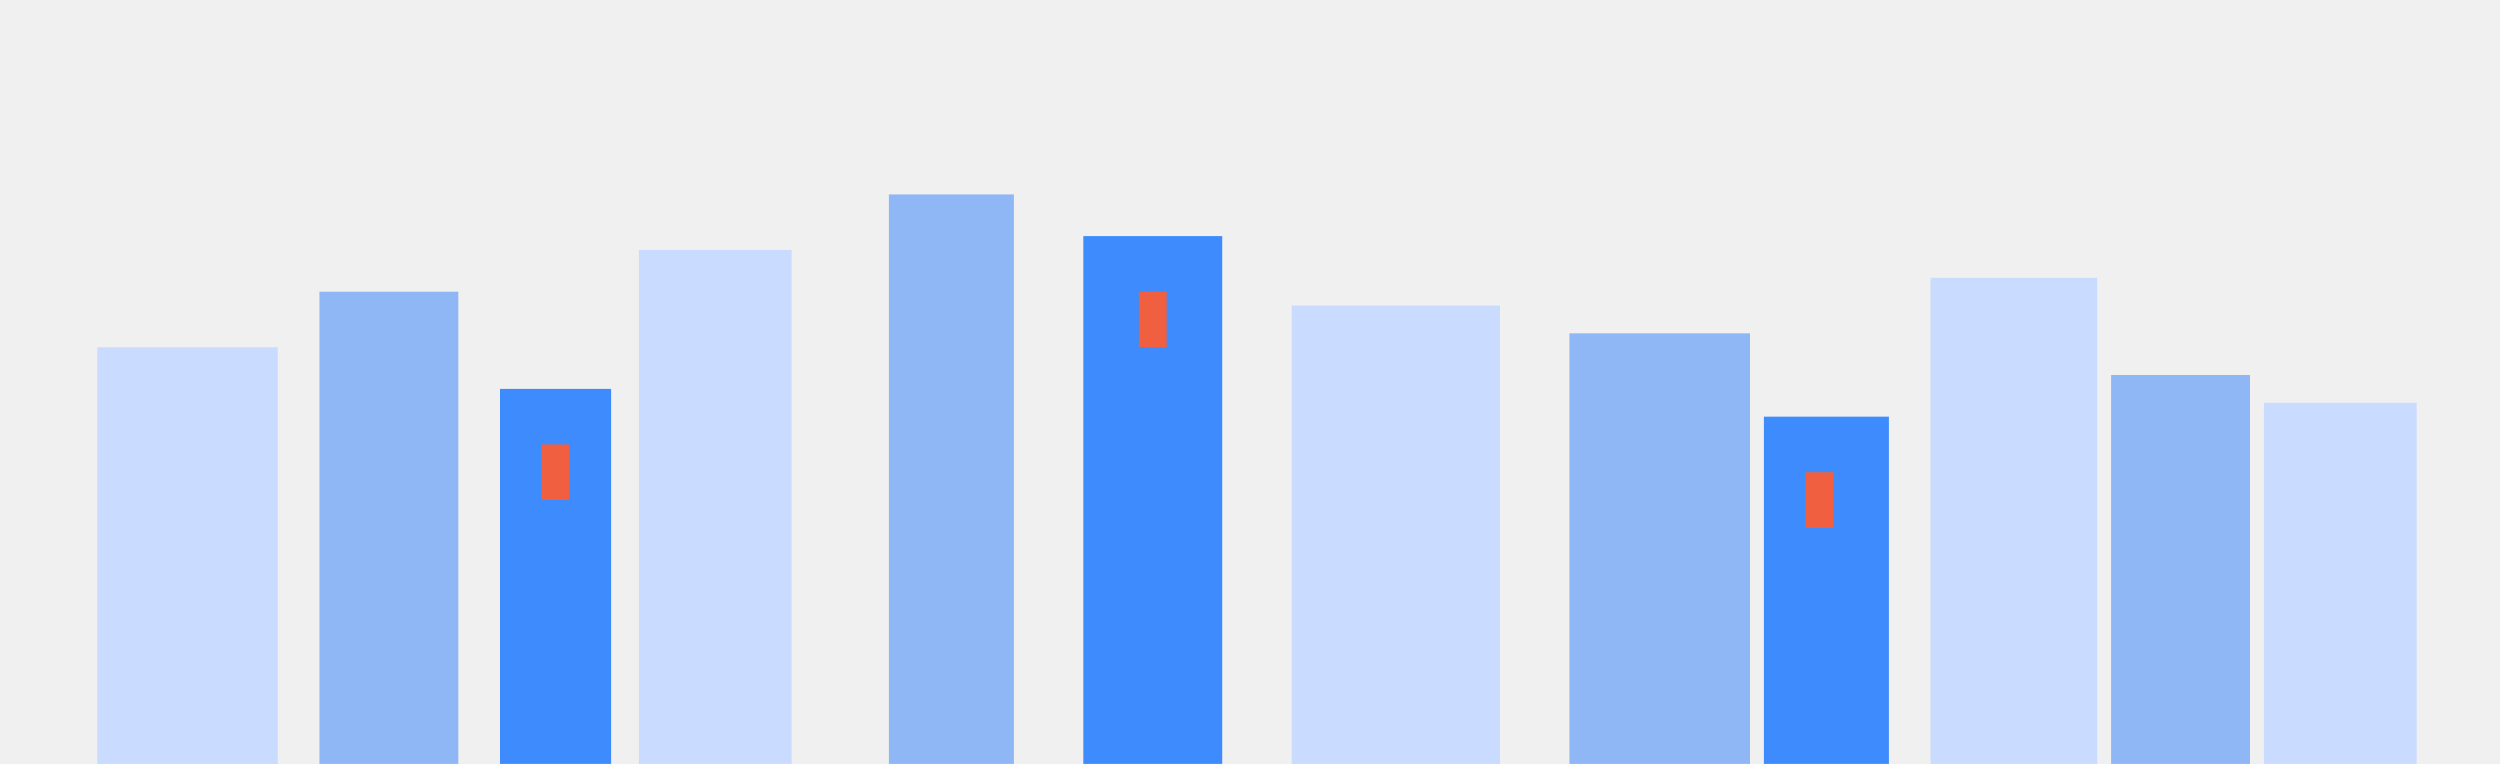
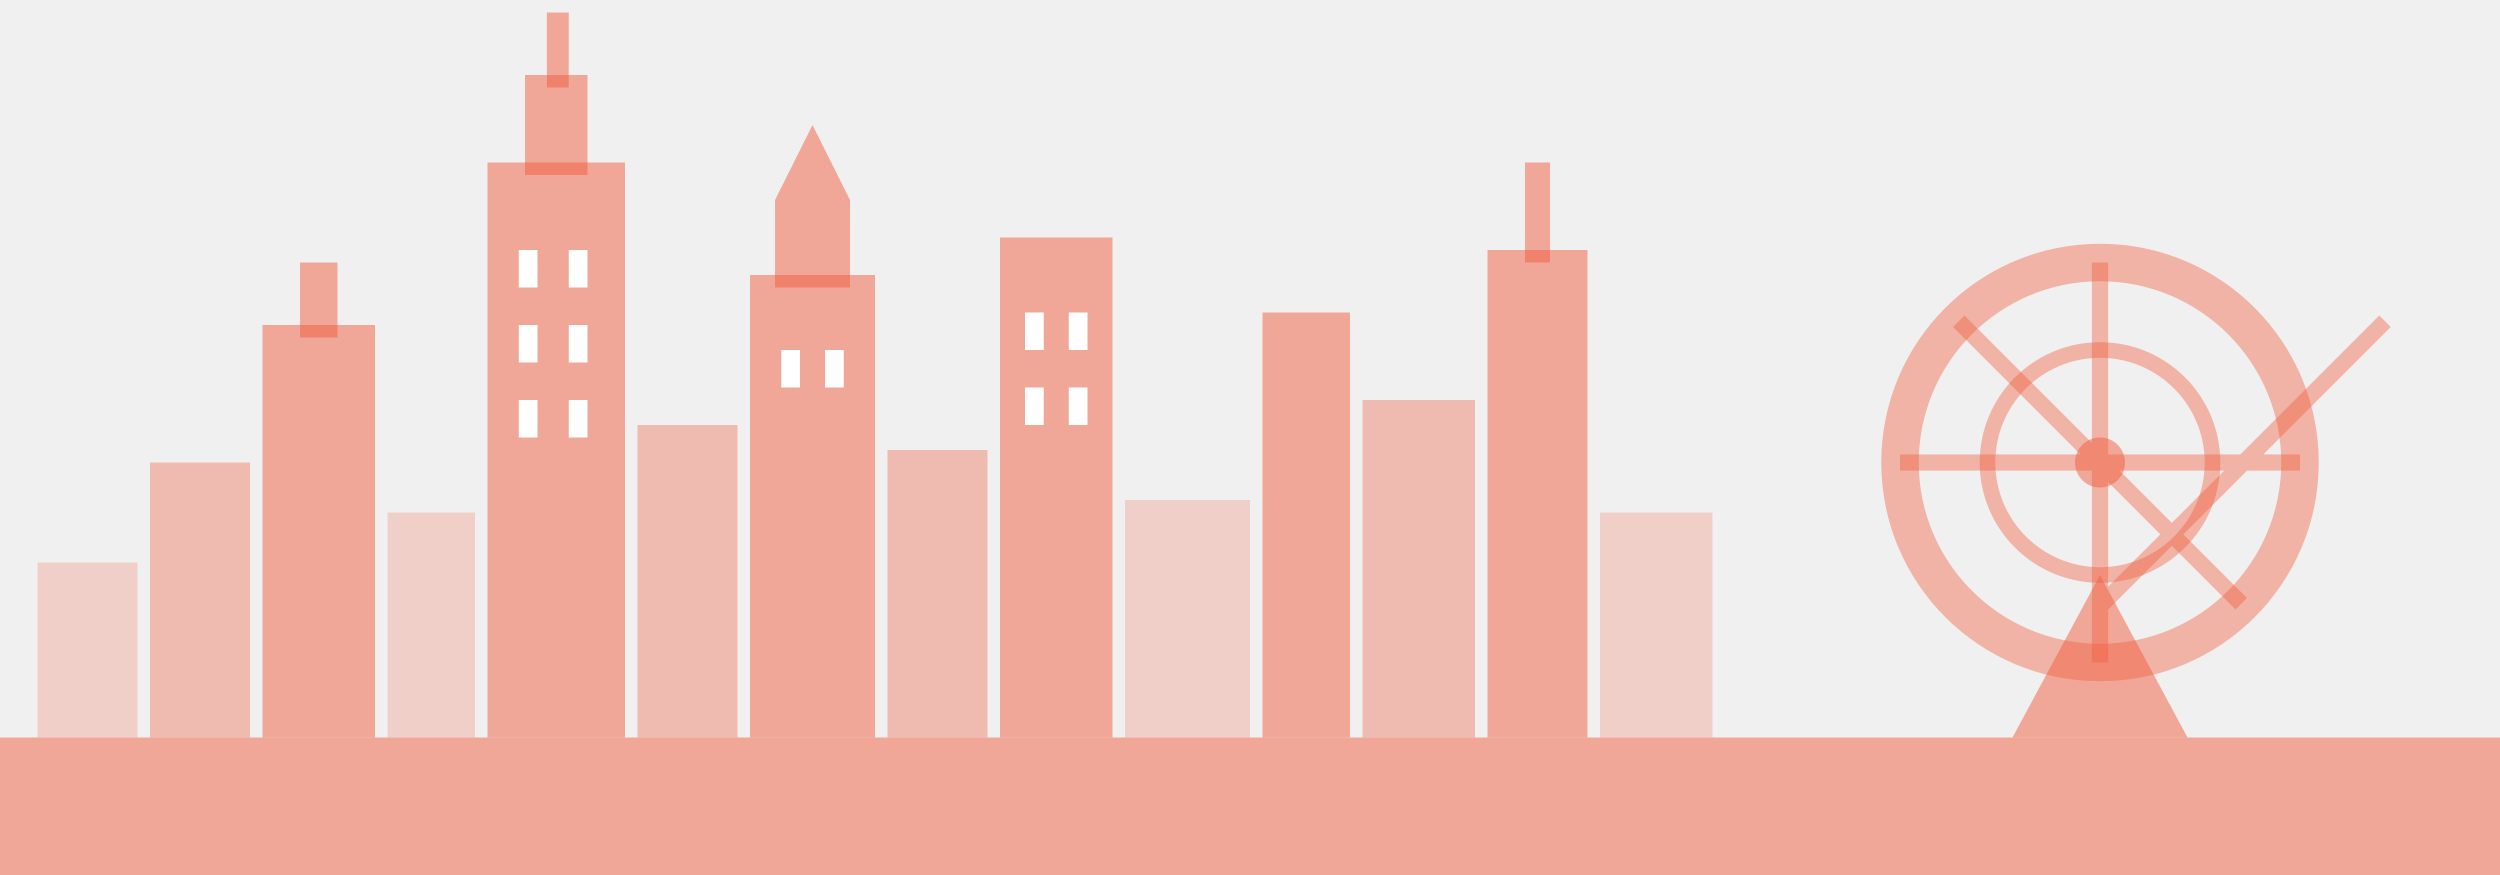
- <svg xmlns="http://www.w3.org/2000/svg" viewBox="0 0 360 110" aria-hidden="true" focusable="false" preserveAspectRatio="xMidYMax meet">
-   <g fill="#c9dcff">
-     <rect x="14" y="50" width="26" height="60" />
-     <rect x="92" y="36" width="22" height="74" />
-     <rect x="186" y="44" width="30" height="66" />
-     <rect x="278" y="40" width="24" height="70" />
-     <rect x="326" y="58" width="22" height="52" />
+ <svg xmlns="http://www.w3.org/2000/svg" viewBox="0 0 400 140" aria-hidden="true" focusable="false" preserveAspectRatio="xMidYMax meet">
+   <g fill="#f05f40" fill-opacity="0.22">
+     <rect x="6" y="90" width="16" height="28" />
+     <rect x="62" y="82" width="14" height="36" />
+     <rect x="180" y="80" width="20" height="38" />
+     <rect x="256" y="82" width="18" height="36" />
  </g>
-   <g fill="#8fb6f5">
-     <rect x="46" y="42" width="20" height="68" />
-     <rect x="128" y="28" width="18" height="82" />
-     <rect x="226" y="48" width="26" height="62" />
-     <rect x="304" y="54" width="20" height="56" />
+   <g fill="#f05f40" fill-opacity="0.36">
+     <rect x="24" y="74" width="16" height="44" />
+     <rect x="102" y="68" width="16" height="50" />
+     <rect x="142" y="72" width="16" height="46" />
+     <rect x="218" y="64" width="18" height="54" />
  </g>
-   <g fill="#3d8bfd">
-     <rect x="72" y="56" width="16" height="54" />
-     <rect x="156" y="34" width="20" height="76" />
-     <rect x="254" y="60" width="18" height="50" />
-     <rect x="78" y="64" width="4" height="8" fill="#f05f40" />
-     <rect x="164" y="42" width="4" height="8" fill="#f05f40" />
-     <rect x="260" y="68" width="4" height="8" fill="#f05f40" />
+   <g fill="#f05f40" fill-opacity="0.5">
+     <path d="M0 118h400v22H0z" />
+     <rect x="42" y="52" width="18" height="66" />
+     <rect x="48" y="42" width="6" height="12" />
+     <rect x="78" y="26" width="22" height="92" />
+     <rect x="84" y="12" width="10" height="16" />
+     <rect x="87.5" y="2" width="3.5" height="12" />
+     <rect x="120" y="44" width="20" height="74" />
+     <rect x="124" y="32" width="12" height="14" />
+     <polygon points="124,32 130,20 136,32" />
+     <rect x="160" y="38" width="18" height="80" />
+     <rect x="202" y="50" width="14" height="68" />
+     <rect x="238" y="40" width="16" height="78" />
+     <rect x="244" y="26" width="4" height="16" />
+     <circle cx="336" cy="74" r="32" fill="none" stroke="#f05f40" stroke-opacity="0.42" stroke-width="6" />
+     <circle cx="336" cy="74" r="18" fill="none" stroke="#f05f40" stroke-opacity="0.42" stroke-width="2.5" />
+     <path d="M336 42v64M304 74h64M313.4 51.4l45.2 45.2M381.6 51.4l-45.2 45.2" fill="none" stroke="#f05f40" stroke-opacity="0.42" stroke-width="2.6" />
+     <circle cx="336" cy="74" r="4" />
+     <path d="M322 118l14-26 14 26z" />
+     <rect x="83" y="40" width="3" height="6" fill="#fff" fill-opacity="1" />
+     <rect x="91" y="40" width="3" height="6" fill="#fff" fill-opacity="1" />
+     <rect x="83" y="52" width="3" height="6" fill="#fff" fill-opacity="1" />
+     <rect x="91" y="52" width="3" height="6" fill="#fff" fill-opacity="1" />
+     <rect x="83" y="64" width="3" height="6" fill="#fff" fill-opacity="1" />
+     <rect x="91" y="64" width="3" height="6" fill="#fff" fill-opacity="1" />
+     <rect x="125" y="56" width="3" height="6" fill="#fff" fill-opacity="1" />
+     <rect x="132" y="56" width="3" height="6" fill="#fff" fill-opacity="1" />
+     <rect x="164" y="50" width="3" height="6" fill="#fff" fill-opacity="1" />
+     <rect x="171" y="50" width="3" height="6" fill="#fff" fill-opacity="1" />
+     <rect x="164" y="62" width="3" height="6" fill="#fff" fill-opacity="1" />
+     <rect x="171" y="62" width="3" height="6" fill="#fff" fill-opacity="1" />
  </g>
</svg>
